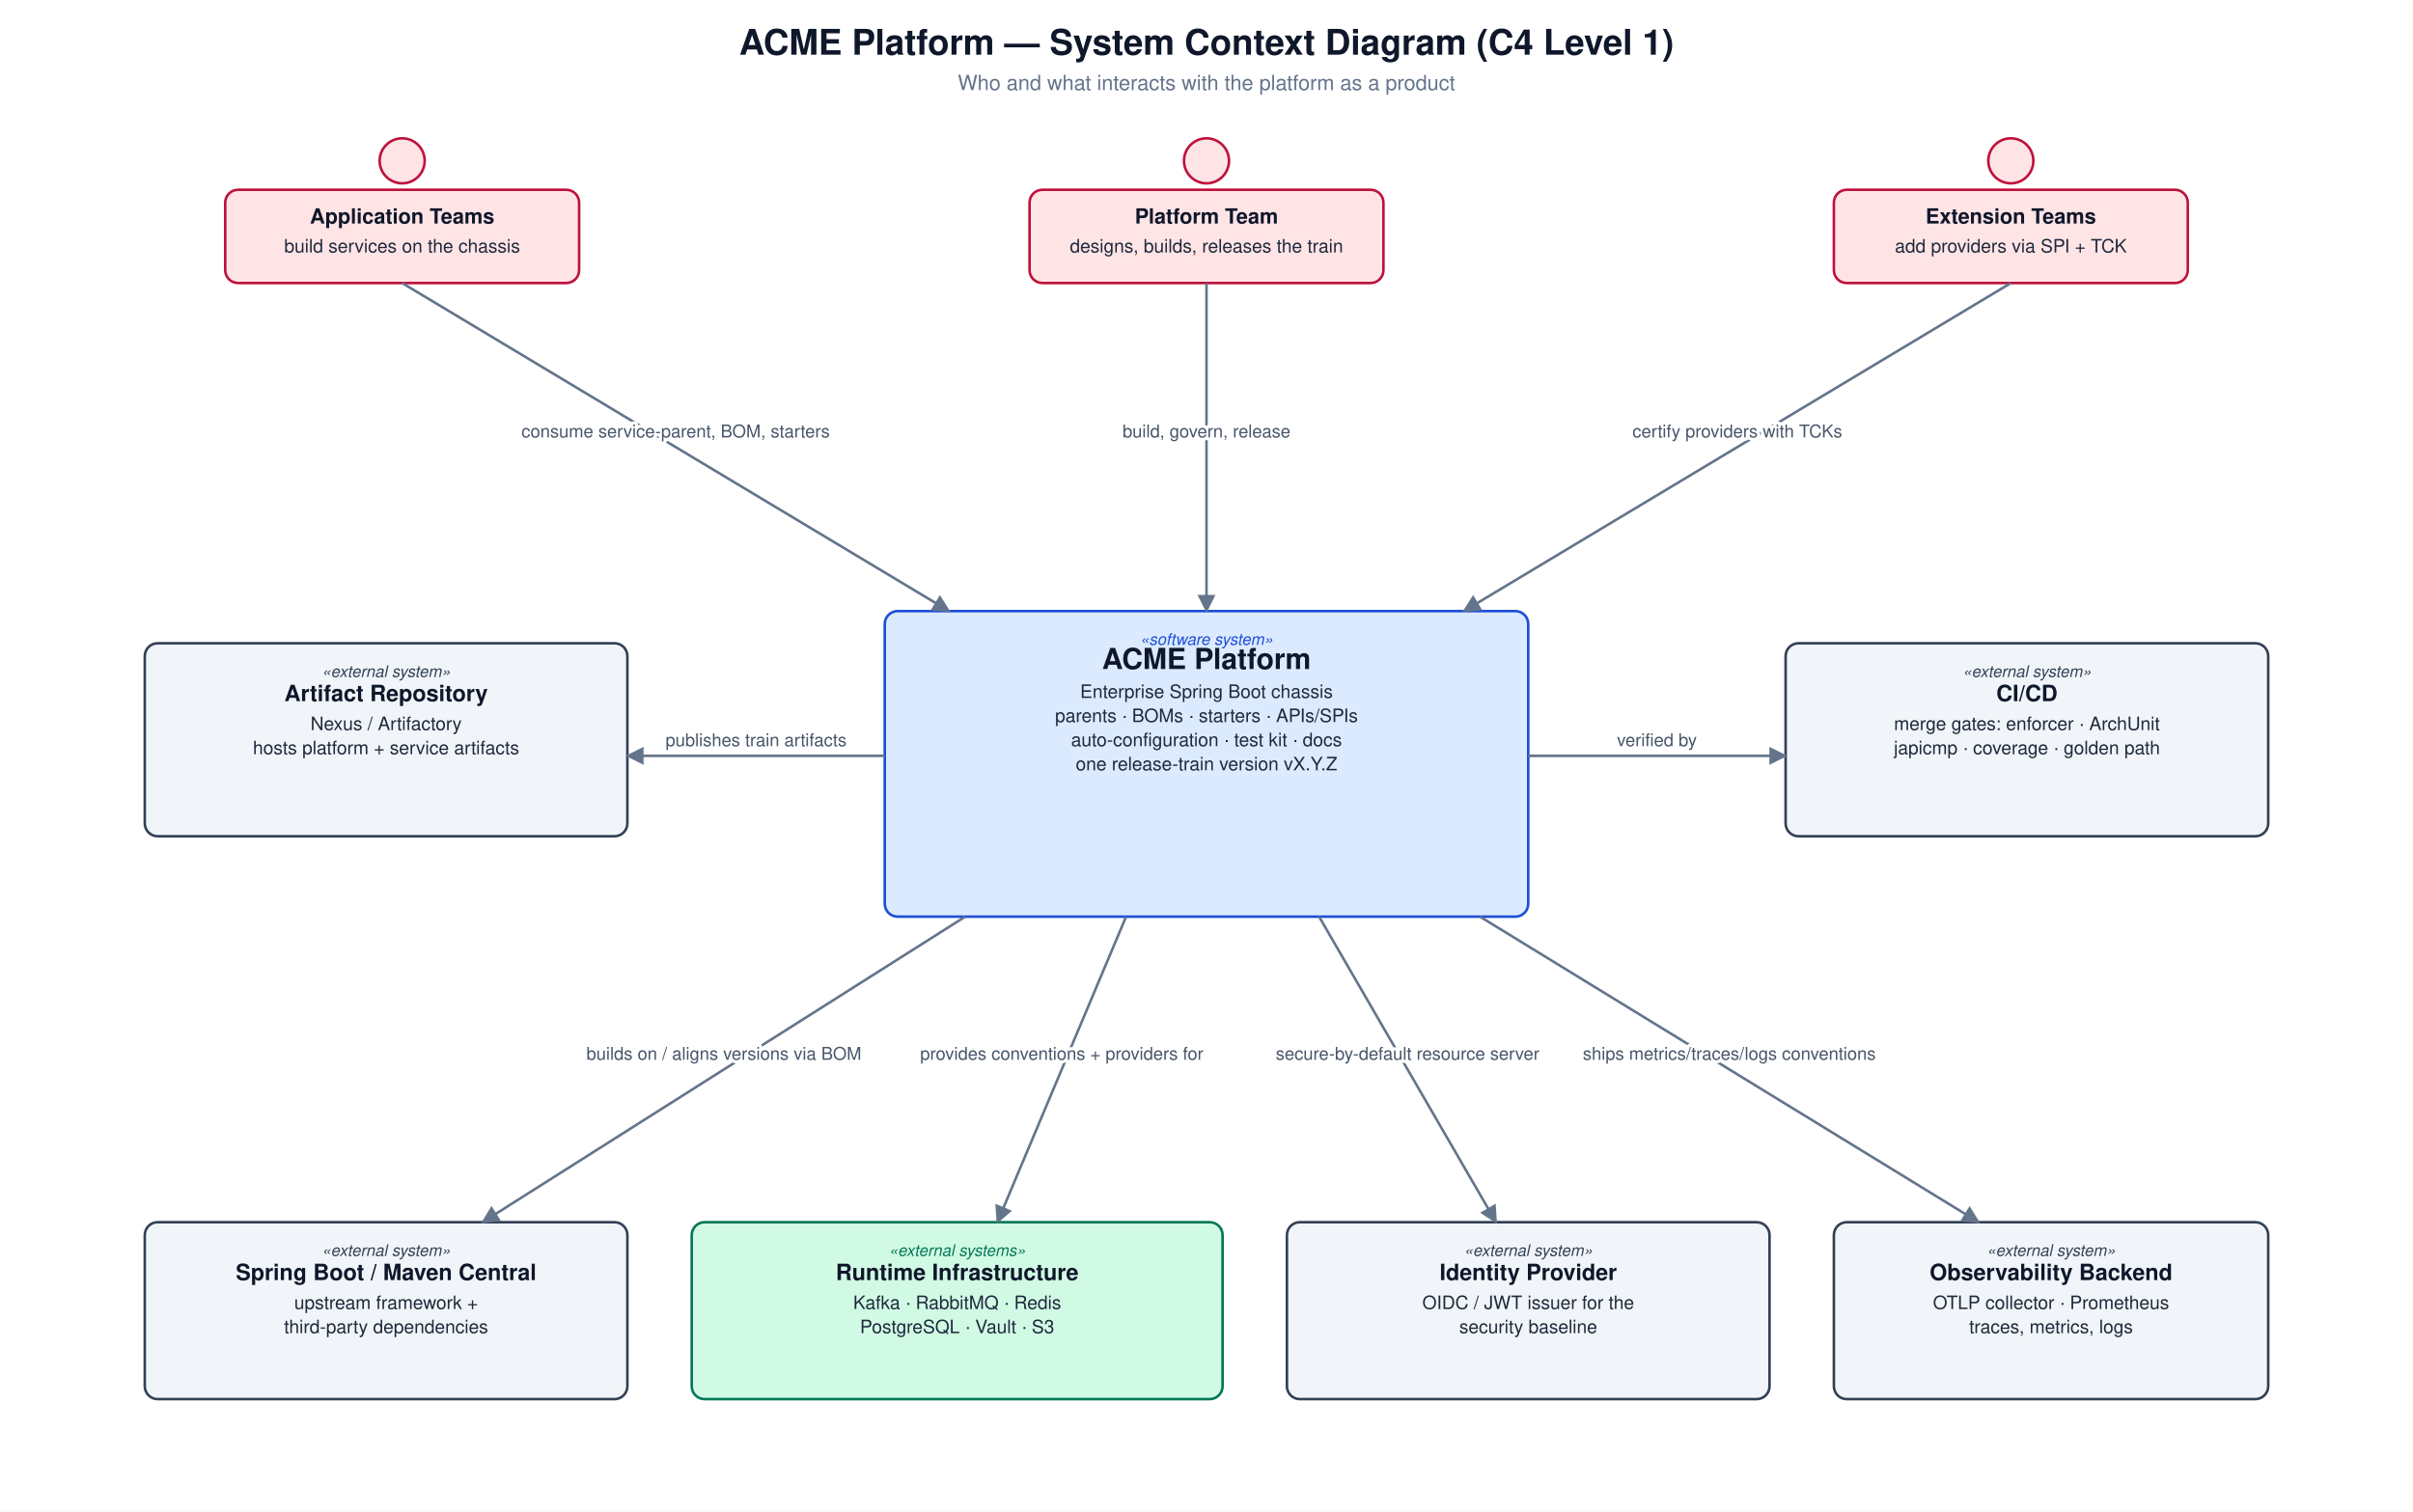
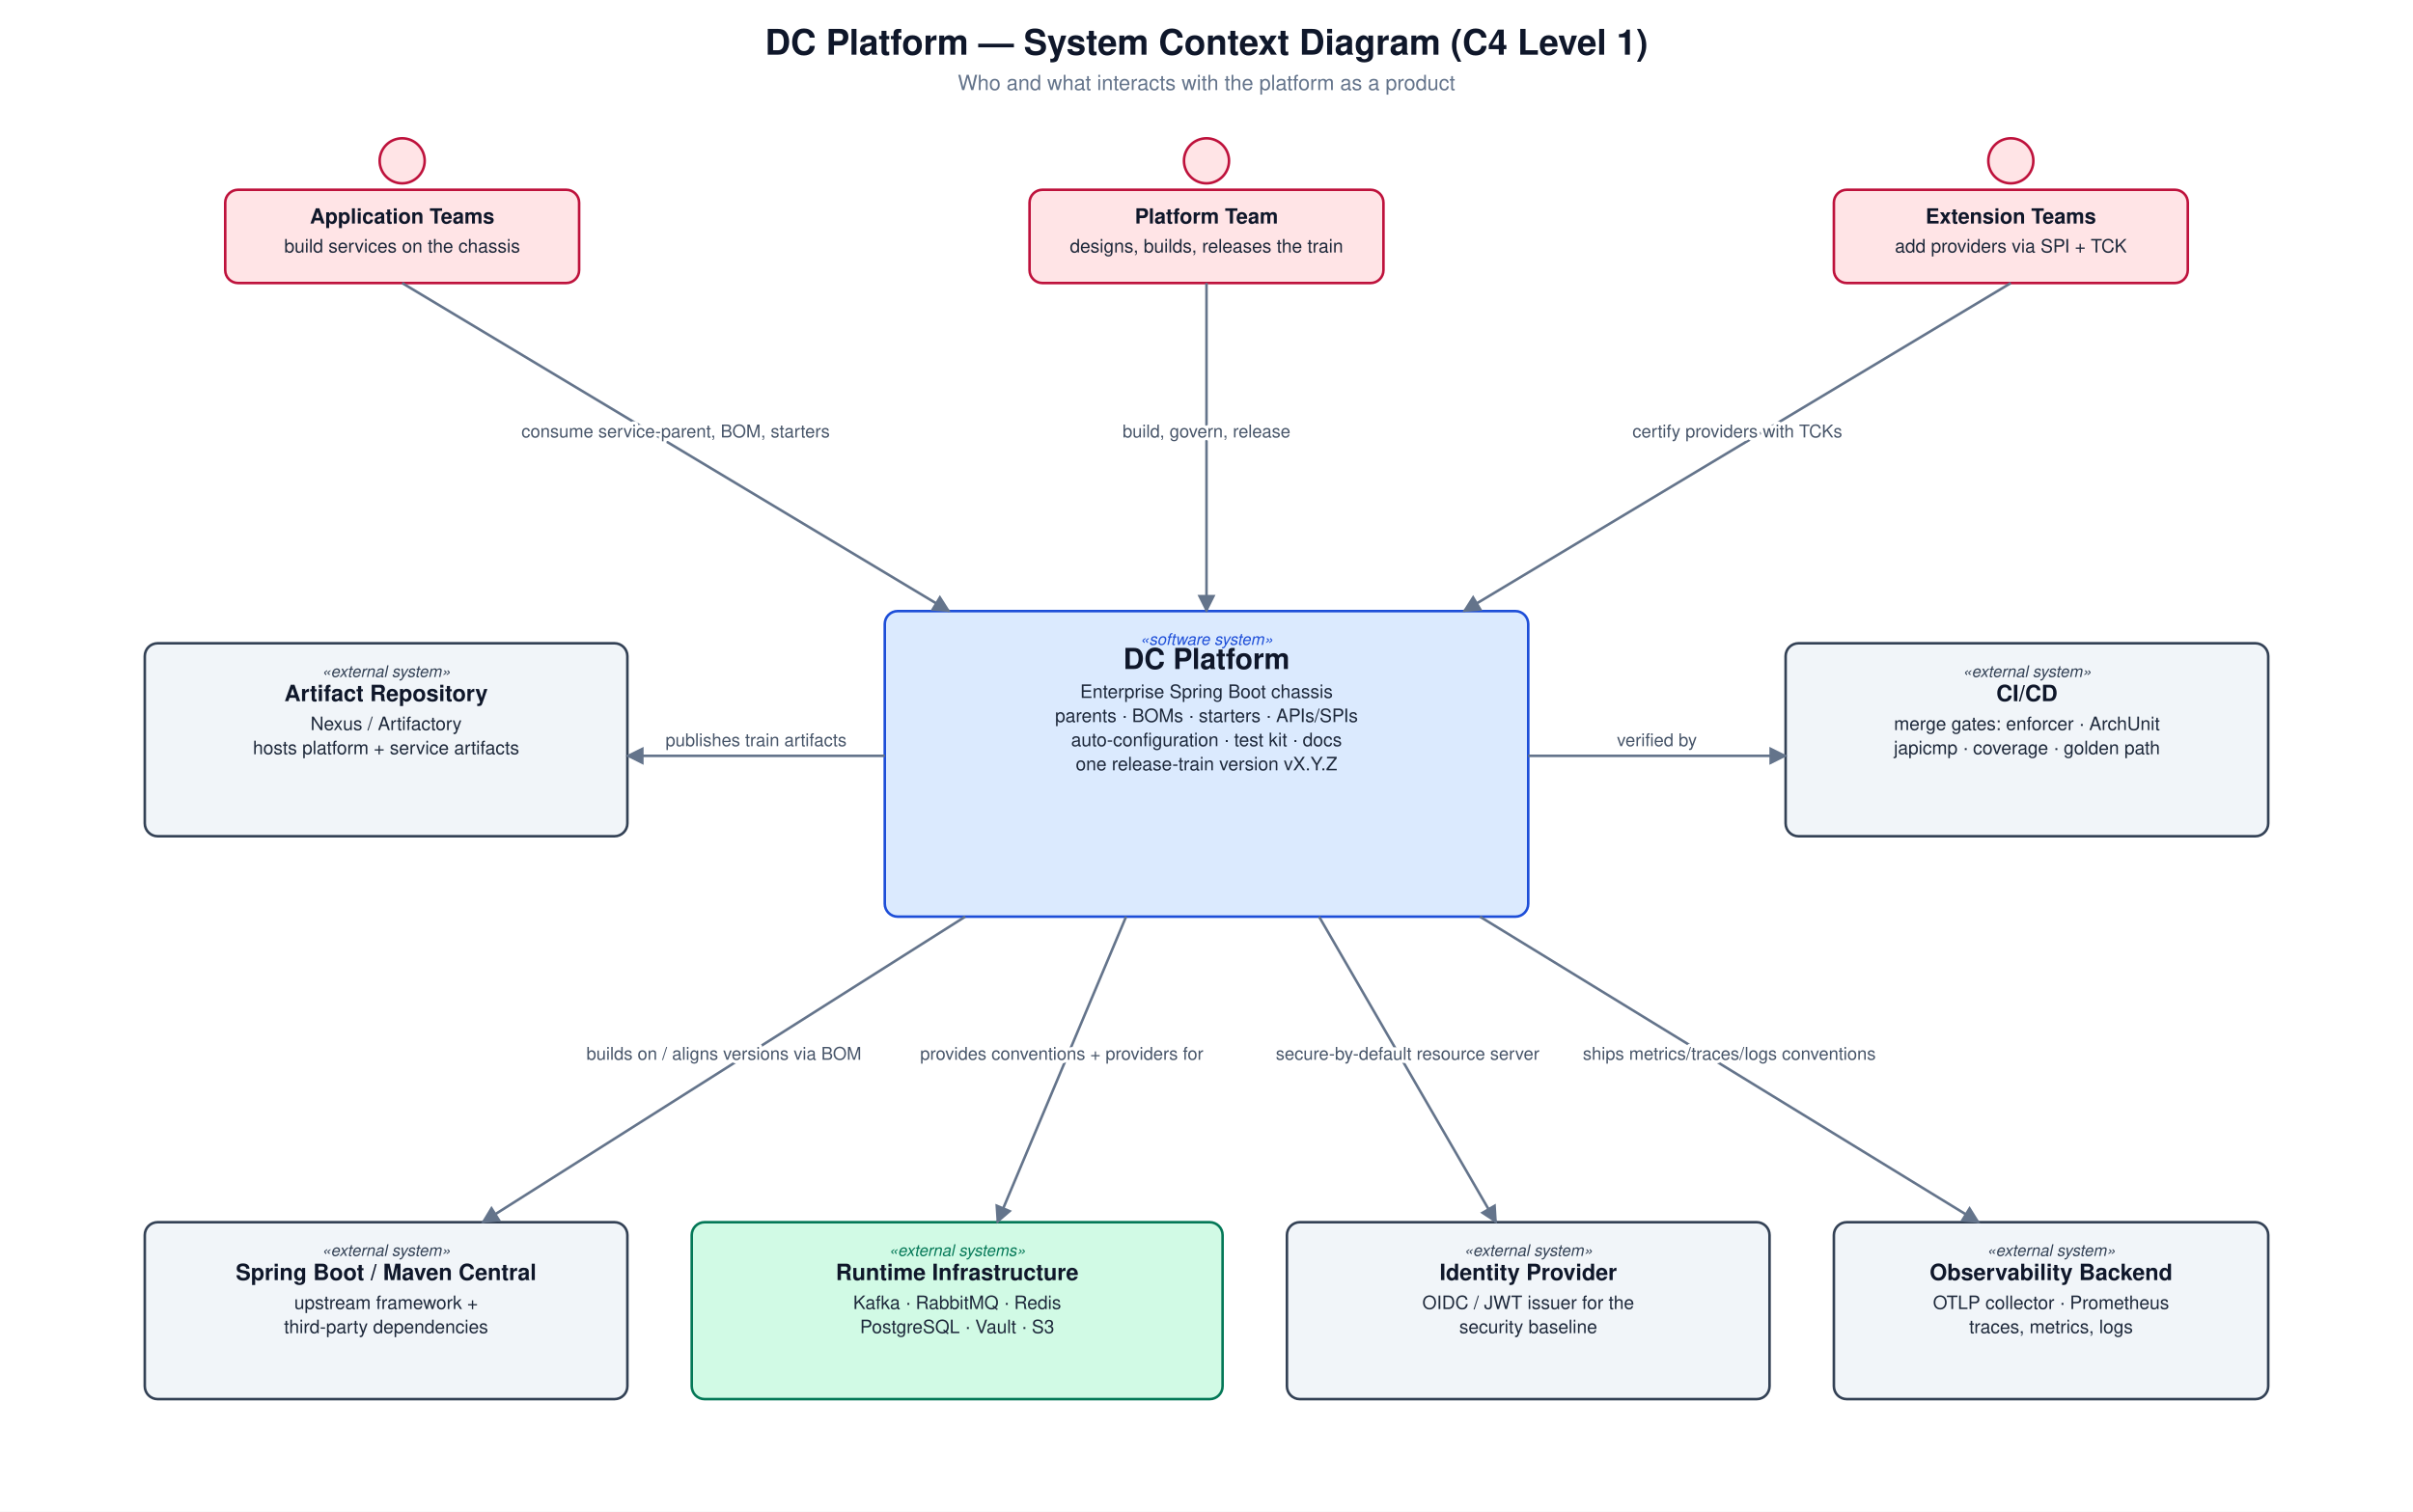
<svg xmlns="http://www.w3.org/2000/svg" viewBox="0 0 1500 940" width="1500" height="940">
  <defs>
    <marker id="ah" viewBox="0 0 10 10" refX="9" refY="5" markerWidth="7" markerHeight="7" orient="auto-start-reverse">
      <path d="M 0 0 L 10 5 L 0 10 z" fill="#64748b" />
    </marker>
  </defs>
  <rect x="0" y="0" width="1500" height="940" fill="#ffffff" />
-   <text x="750" y="34" font-family="Helvetica, Arial, sans-serif" font-size="22" fill="#0f172a" text-anchor="middle" font-weight="bold">ACME Platform — System Context Diagram (C4 Level 1)</text>
+   <text x="750" y="34" font-family="Helvetica, Arial, sans-serif" font-size="22" fill="#0f172a" text-anchor="middle" font-weight="bold">DC Platform — System Context Diagram (C4 Level 1)</text>
  <text x="750" y="56" font-family="Helvetica, Arial, sans-serif" font-size="13" fill="#64748b" text-anchor="middle">Who and what interacts with the platform as a product</text>
  <circle cx="250" cy="100" r="14" fill="#ffe4e6" stroke="#be123c" stroke-width="1.6" />
  <rect x="140" y="118" width="220" height="58" rx="8" fill="#ffe4e6" stroke="#be123c" stroke-width="1.6" />
  <text x="250" y="139" font-family="Helvetica, Arial, sans-serif" font-size="13" fill="#0f172a" text-anchor="middle" font-weight="bold">Application Teams</text>
  <text x="250" y="157" font-family="Helvetica, Arial, sans-serif" font-size="11.5" fill="#1e293b" text-anchor="middle">build services on the chassis</text>
  <circle cx="750" cy="100" r="14" fill="#ffe4e6" stroke="#be123c" stroke-width="1.6" />
  <rect x="640" y="118" width="220" height="58" rx="8" fill="#ffe4e6" stroke="#be123c" stroke-width="1.6" />
  <text x="750" y="139" font-family="Helvetica, Arial, sans-serif" font-size="13" fill="#0f172a" text-anchor="middle" font-weight="bold">Platform Team</text>
  <text x="750" y="157" font-family="Helvetica, Arial, sans-serif" font-size="11.5" fill="#1e293b" text-anchor="middle">designs, builds, releases the train</text>
  <circle cx="1250" cy="100" r="14" fill="#ffe4e6" stroke="#be123c" stroke-width="1.6" />
  <rect x="1140" y="118" width="220" height="58" rx="8" fill="#ffe4e6" stroke="#be123c" stroke-width="1.6" />
  <text x="1250" y="139" font-family="Helvetica, Arial, sans-serif" font-size="13" fill="#0f172a" text-anchor="middle" font-weight="bold">Extension Teams</text>
  <text x="1250" y="157" font-family="Helvetica, Arial, sans-serif" font-size="11.5" fill="#1e293b" text-anchor="middle">add providers via SPI + TCK</text>
  <rect x="550" y="380" width="400" height="190" rx="8" fill="#dbeafe" stroke="#1d4ed8" stroke-width="1.6" />
  <text x="750" y="401" font-family="Helvetica, Arial, sans-serif" font-size="10" fill="#1d4ed8" text-anchor="middle" font-style="italic">«software system»</text>
-   <text x="750" y="416" font-family="Helvetica, Arial, sans-serif" font-size="18" fill="#0f172a" text-anchor="middle" font-weight="bold">ACME Platform</text>
+   <text x="750" y="416" font-family="Helvetica, Arial, sans-serif" font-size="18" fill="#0f172a" text-anchor="middle" font-weight="bold">DC Platform</text>
  <text x="750" y="434" font-family="Helvetica, Arial, sans-serif" font-size="11.5" fill="#1e293b" text-anchor="middle">Enterprise Spring Boot chassis</text>
  <text x="750" y="449" font-family="Helvetica, Arial, sans-serif" font-size="11.5" fill="#1e293b" text-anchor="middle">parents · BOMs · starters · APIs/SPIs</text>
  <text x="750" y="464" font-family="Helvetica, Arial, sans-serif" font-size="11.5" fill="#1e293b" text-anchor="middle">auto-configuration · test kit · docs</text>
  <text x="750" y="479" font-family="Helvetica, Arial, sans-serif" font-size="11.5" fill="#1e293b" text-anchor="middle">one release-train version vX.Y.Z</text>
  <rect x="90" y="400" width="300" height="120" rx="8" fill="#f1f5f9" stroke="#334155" stroke-width="1.6" />
  <text x="240" y="421" font-family="Helvetica, Arial, sans-serif" font-size="10" fill="#334155" text-anchor="middle" font-style="italic">«external system»</text>
  <text x="240" y="436" font-family="Helvetica, Arial, sans-serif" font-size="14" fill="#0f172a" text-anchor="middle" font-weight="bold">Artifact Repository</text>
  <text x="240" y="454" font-family="Helvetica, Arial, sans-serif" font-size="11.5" fill="#1e293b" text-anchor="middle">Nexus / Artifactory</text>
  <text x="240" y="469" font-family="Helvetica, Arial, sans-serif" font-size="11.5" fill="#1e293b" text-anchor="middle">hosts platform + service artifacts</text>
  <rect x="1110" y="400" width="300" height="120" rx="8" fill="#f1f5f9" stroke="#334155" stroke-width="1.6" />
  <text x="1260" y="421" font-family="Helvetica, Arial, sans-serif" font-size="10" fill="#334155" text-anchor="middle" font-style="italic">«external system»</text>
  <text x="1260" y="436" font-family="Helvetica, Arial, sans-serif" font-size="14" fill="#0f172a" text-anchor="middle" font-weight="bold">CI/CD</text>
  <text x="1260" y="454" font-family="Helvetica, Arial, sans-serif" font-size="11.5" fill="#1e293b" text-anchor="middle">merge gates: enforcer · ArchUnit</text>
  <text x="1260" y="469" font-family="Helvetica, Arial, sans-serif" font-size="11.5" fill="#1e293b" text-anchor="middle">japicmp · coverage · golden path</text>
  <rect x="90" y="760" width="300" height="110" rx="8" fill="#f1f5f9" stroke="#334155" stroke-width="1.6" />
  <text x="240" y="781" font-family="Helvetica, Arial, sans-serif" font-size="10" fill="#334155" text-anchor="middle" font-style="italic">«external system»</text>
  <text x="240" y="796" font-family="Helvetica, Arial, sans-serif" font-size="14" fill="#0f172a" text-anchor="middle" font-weight="bold">Spring Boot / Maven Central</text>
  <text x="240" y="814" font-family="Helvetica, Arial, sans-serif" font-size="11.5" fill="#1e293b" text-anchor="middle">upstream framework +</text>
  <text x="240" y="829" font-family="Helvetica, Arial, sans-serif" font-size="11.5" fill="#1e293b" text-anchor="middle">third-party dependencies</text>
  <rect x="430" y="760" width="330" height="110" rx="8" fill="#d1fae5" stroke="#047857" stroke-width="1.6" />
  <text x="595" y="781" font-family="Helvetica, Arial, sans-serif" font-size="10" fill="#047857" text-anchor="middle" font-style="italic">«external systems»</text>
  <text x="595" y="796" font-family="Helvetica, Arial, sans-serif" font-size="14" fill="#0f172a" text-anchor="middle" font-weight="bold">Runtime Infrastructure</text>
  <text x="595" y="814" font-family="Helvetica, Arial, sans-serif" font-size="11.5" fill="#1e293b" text-anchor="middle">Kafka · RabbitMQ · Redis</text>
  <text x="595" y="829" font-family="Helvetica, Arial, sans-serif" font-size="11.5" fill="#1e293b" text-anchor="middle">PostgreSQL · Vault · S3</text>
  <rect x="800" y="760" width="300" height="110" rx="8" fill="#f1f5f9" stroke="#334155" stroke-width="1.6" />
  <text x="950" y="781" font-family="Helvetica, Arial, sans-serif" font-size="10" fill="#334155" text-anchor="middle" font-style="italic">«external system»</text>
  <text x="950" y="796" font-family="Helvetica, Arial, sans-serif" font-size="14" fill="#0f172a" text-anchor="middle" font-weight="bold">Identity Provider</text>
  <text x="950" y="814" font-family="Helvetica, Arial, sans-serif" font-size="11.5" fill="#1e293b" text-anchor="middle">OIDC / JWT issuer for the</text>
  <text x="950" y="829" font-family="Helvetica, Arial, sans-serif" font-size="11.5" fill="#1e293b" text-anchor="middle">security baseline</text>
  <rect x="1140" y="760" width="270" height="110" rx="8" fill="#f1f5f9" stroke="#334155" stroke-width="1.6" />
  <text x="1275" y="781" font-family="Helvetica, Arial, sans-serif" font-size="10" fill="#334155" text-anchor="middle" font-style="italic">«external system»</text>
  <text x="1275" y="796" font-family="Helvetica, Arial, sans-serif" font-size="14" fill="#0f172a" text-anchor="middle" font-weight="bold">Observability Backend</text>
  <text x="1275" y="814" font-family="Helvetica, Arial, sans-serif" font-size="11.5" fill="#1e293b" text-anchor="middle">OTLP collector · Prometheus</text>
  <text x="1275" y="829" font-family="Helvetica, Arial, sans-serif" font-size="11.5" fill="#1e293b" text-anchor="middle">traces, metrics, logs</text>
  <line x1="250" y1="176" x2="590" y2="380" stroke="#64748b" stroke-width="1.6" marker-end="url(#ah)" />
  <text x="420" y="272" font-family="Helvetica, Arial, sans-serif" font-size="11" fill="#475569" text-anchor="middle" style="paint-order:stroke;stroke:#ffffff;stroke-width:4px;stroke-linejoin:round">consume service-parent, BOM, starters</text>
  <line x1="750" y1="176" x2="750" y2="380" stroke="#64748b" stroke-width="1.6" marker-end="url(#ah)" />
  <text x="750" y="272" font-family="Helvetica, Arial, sans-serif" font-size="11" fill="#475569" text-anchor="middle" style="paint-order:stroke;stroke:#ffffff;stroke-width:4px;stroke-linejoin:round">build, govern, release</text>
  <line x1="1250" y1="176" x2="910" y2="380" stroke="#64748b" stroke-width="1.6" marker-end="url(#ah)" />
  <text x="1080" y="272" font-family="Helvetica, Arial, sans-serif" font-size="11" fill="#475569" text-anchor="middle" style="paint-order:stroke;stroke:#ffffff;stroke-width:4px;stroke-linejoin:round">certify providers with TCKs</text>
  <line x1="550" y1="470" x2="390" y2="470" stroke="#64748b" stroke-width="1.6" marker-end="url(#ah)" />
  <text x="470" y="464" font-family="Helvetica, Arial, sans-serif" font-size="11" fill="#475569" text-anchor="middle" style="paint-order:stroke;stroke:#ffffff;stroke-width:4px;stroke-linejoin:round">publishes train artifacts</text>
  <line x1="950" y1="470" x2="1110" y2="470" stroke="#64748b" stroke-width="1.6" marker-end="url(#ah)" />
  <text x="1030" y="464" font-family="Helvetica, Arial, sans-serif" font-size="11" fill="#475569" text-anchor="middle" style="paint-order:stroke;stroke:#ffffff;stroke-width:4px;stroke-linejoin:round">verified by</text>
  <line x1="600" y1="570" x2="300" y2="760" stroke="#64748b" stroke-width="1.6" marker-end="url(#ah)" />
  <text x="450" y="659" font-family="Helvetica, Arial, sans-serif" font-size="11" fill="#475569" text-anchor="middle" style="paint-order:stroke;stroke:#ffffff;stroke-width:4px;stroke-linejoin:round">builds on / aligns versions via BOM</text>
  <line x1="700" y1="570" x2="620" y2="760" stroke="#64748b" stroke-width="1.6" marker-end="url(#ah)" />
  <text x="660" y="659" font-family="Helvetica, Arial, sans-serif" font-size="11" fill="#475569" text-anchor="middle" style="paint-order:stroke;stroke:#ffffff;stroke-width:4px;stroke-linejoin:round">provides conventions + providers for</text>
  <line x1="820" y1="570" x2="930" y2="760" stroke="#64748b" stroke-width="1.6" marker-end="url(#ah)" />
  <text x="875" y="659" font-family="Helvetica, Arial, sans-serif" font-size="11" fill="#475569" text-anchor="middle" style="paint-order:stroke;stroke:#ffffff;stroke-width:4px;stroke-linejoin:round">secure-by-default resource server</text>
  <line x1="920" y1="570" x2="1230" y2="760" stroke="#64748b" stroke-width="1.6" marker-end="url(#ah)" />
  <text x="1075" y="659" font-family="Helvetica, Arial, sans-serif" font-size="11" fill="#475569" text-anchor="middle" style="paint-order:stroke;stroke:#ffffff;stroke-width:4px;stroke-linejoin:round">ships metrics/traces/logs conventions</text>
</svg>
